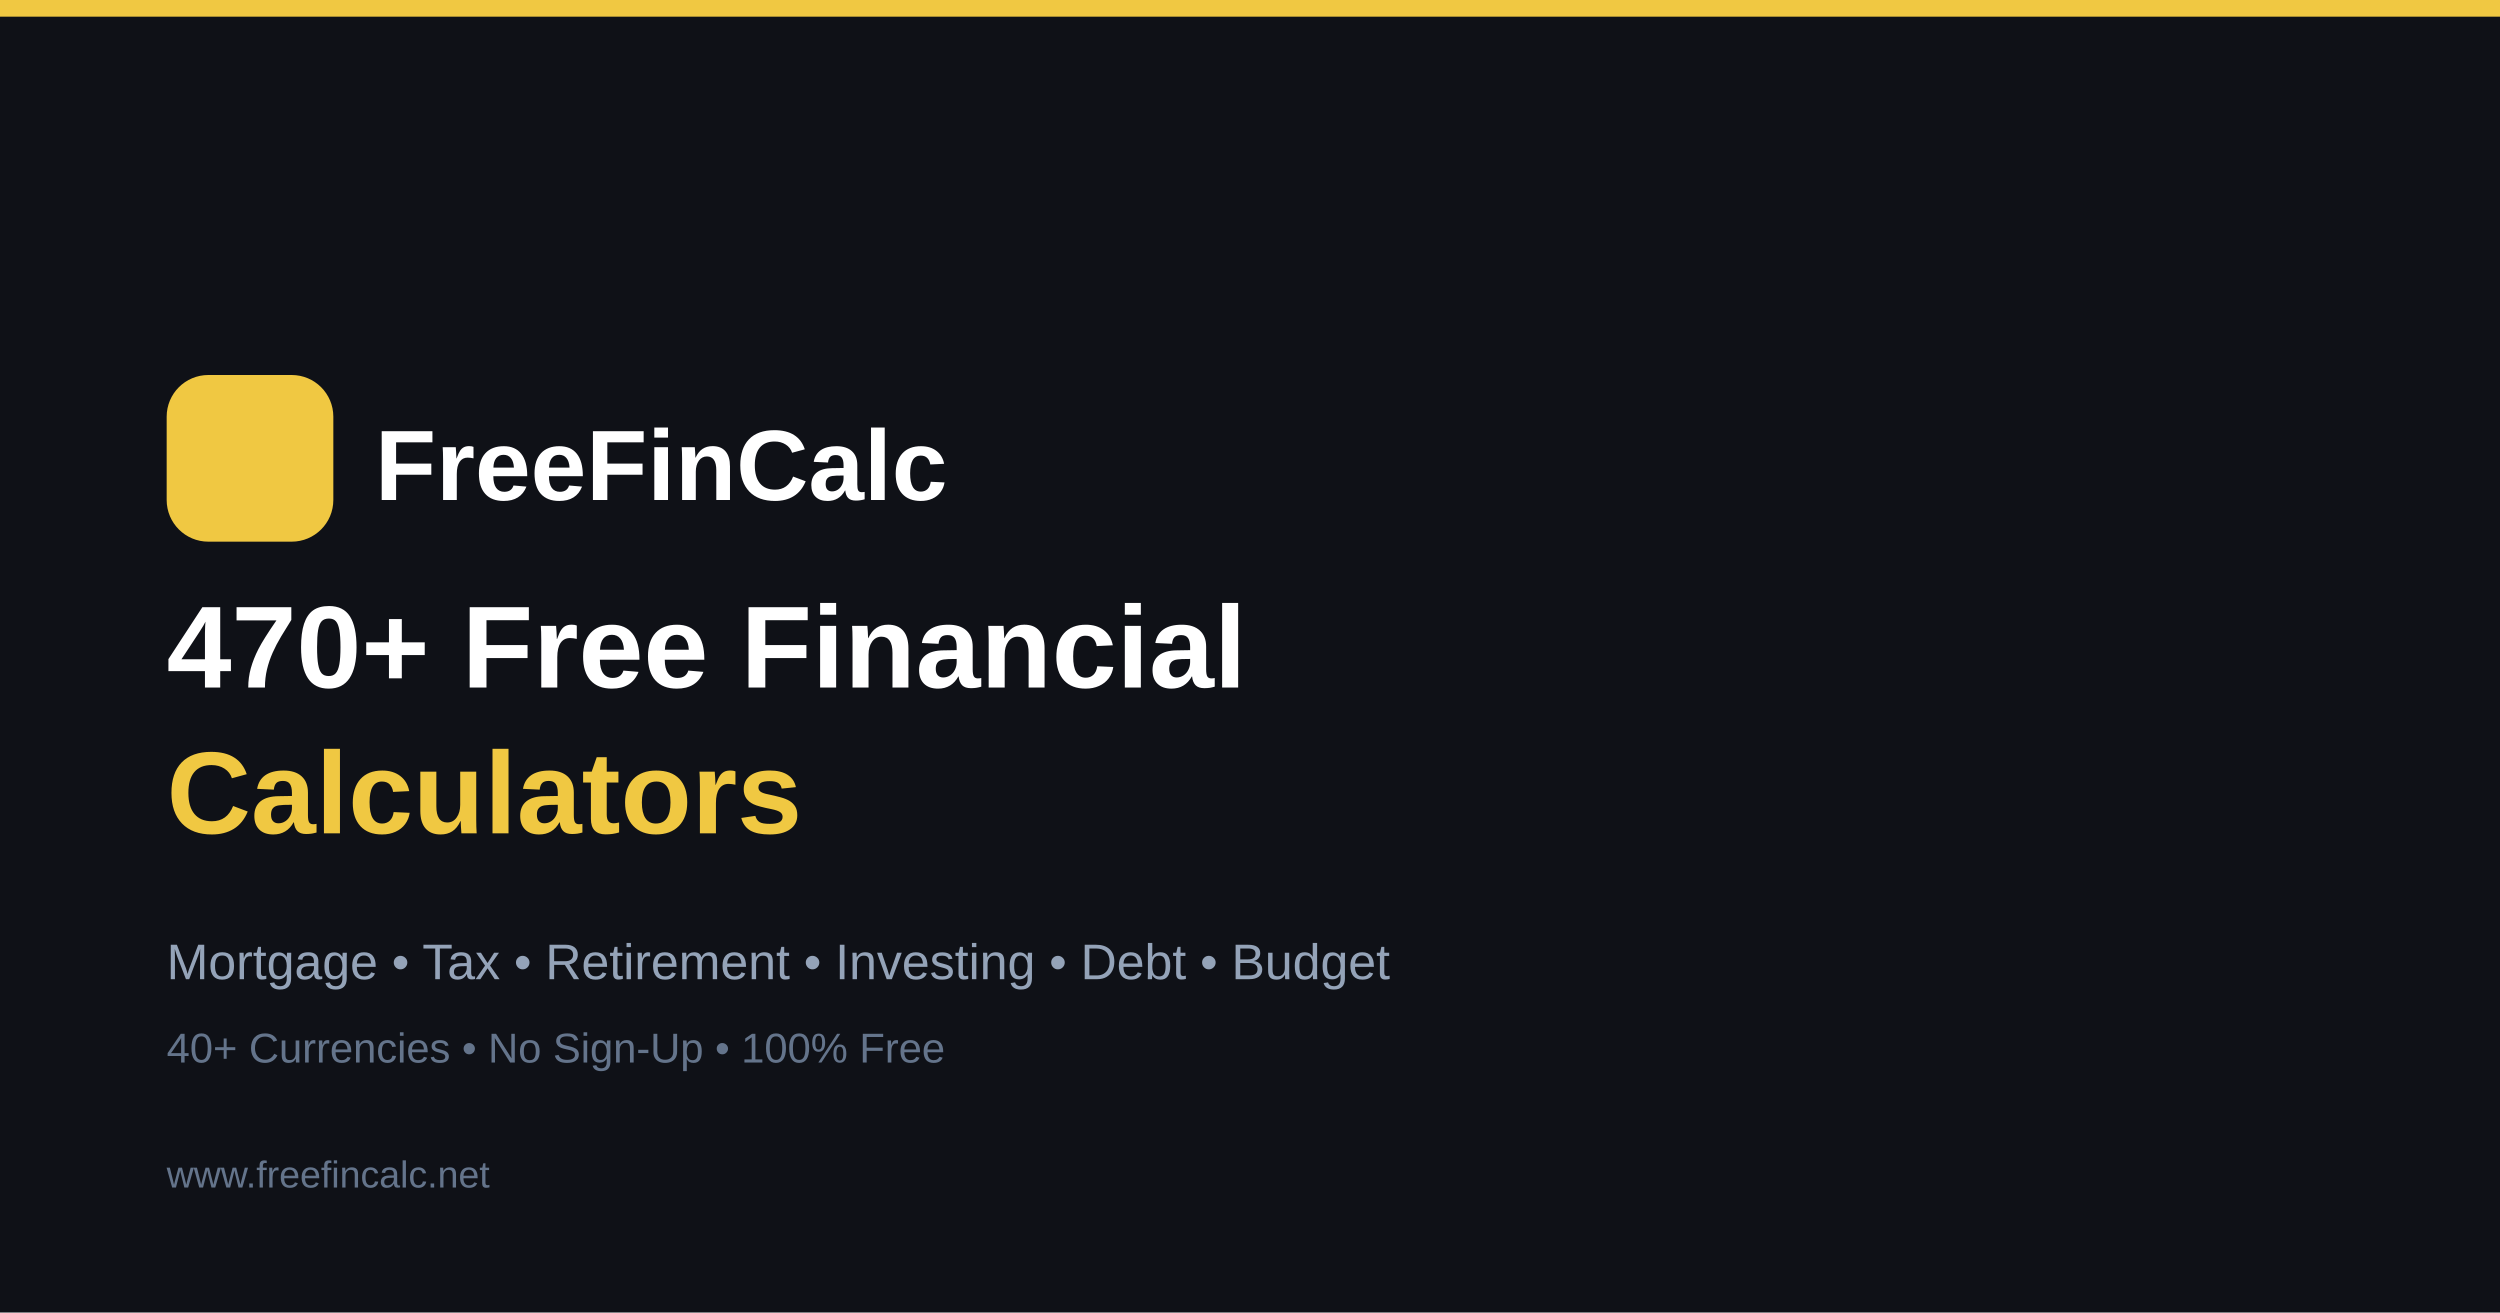
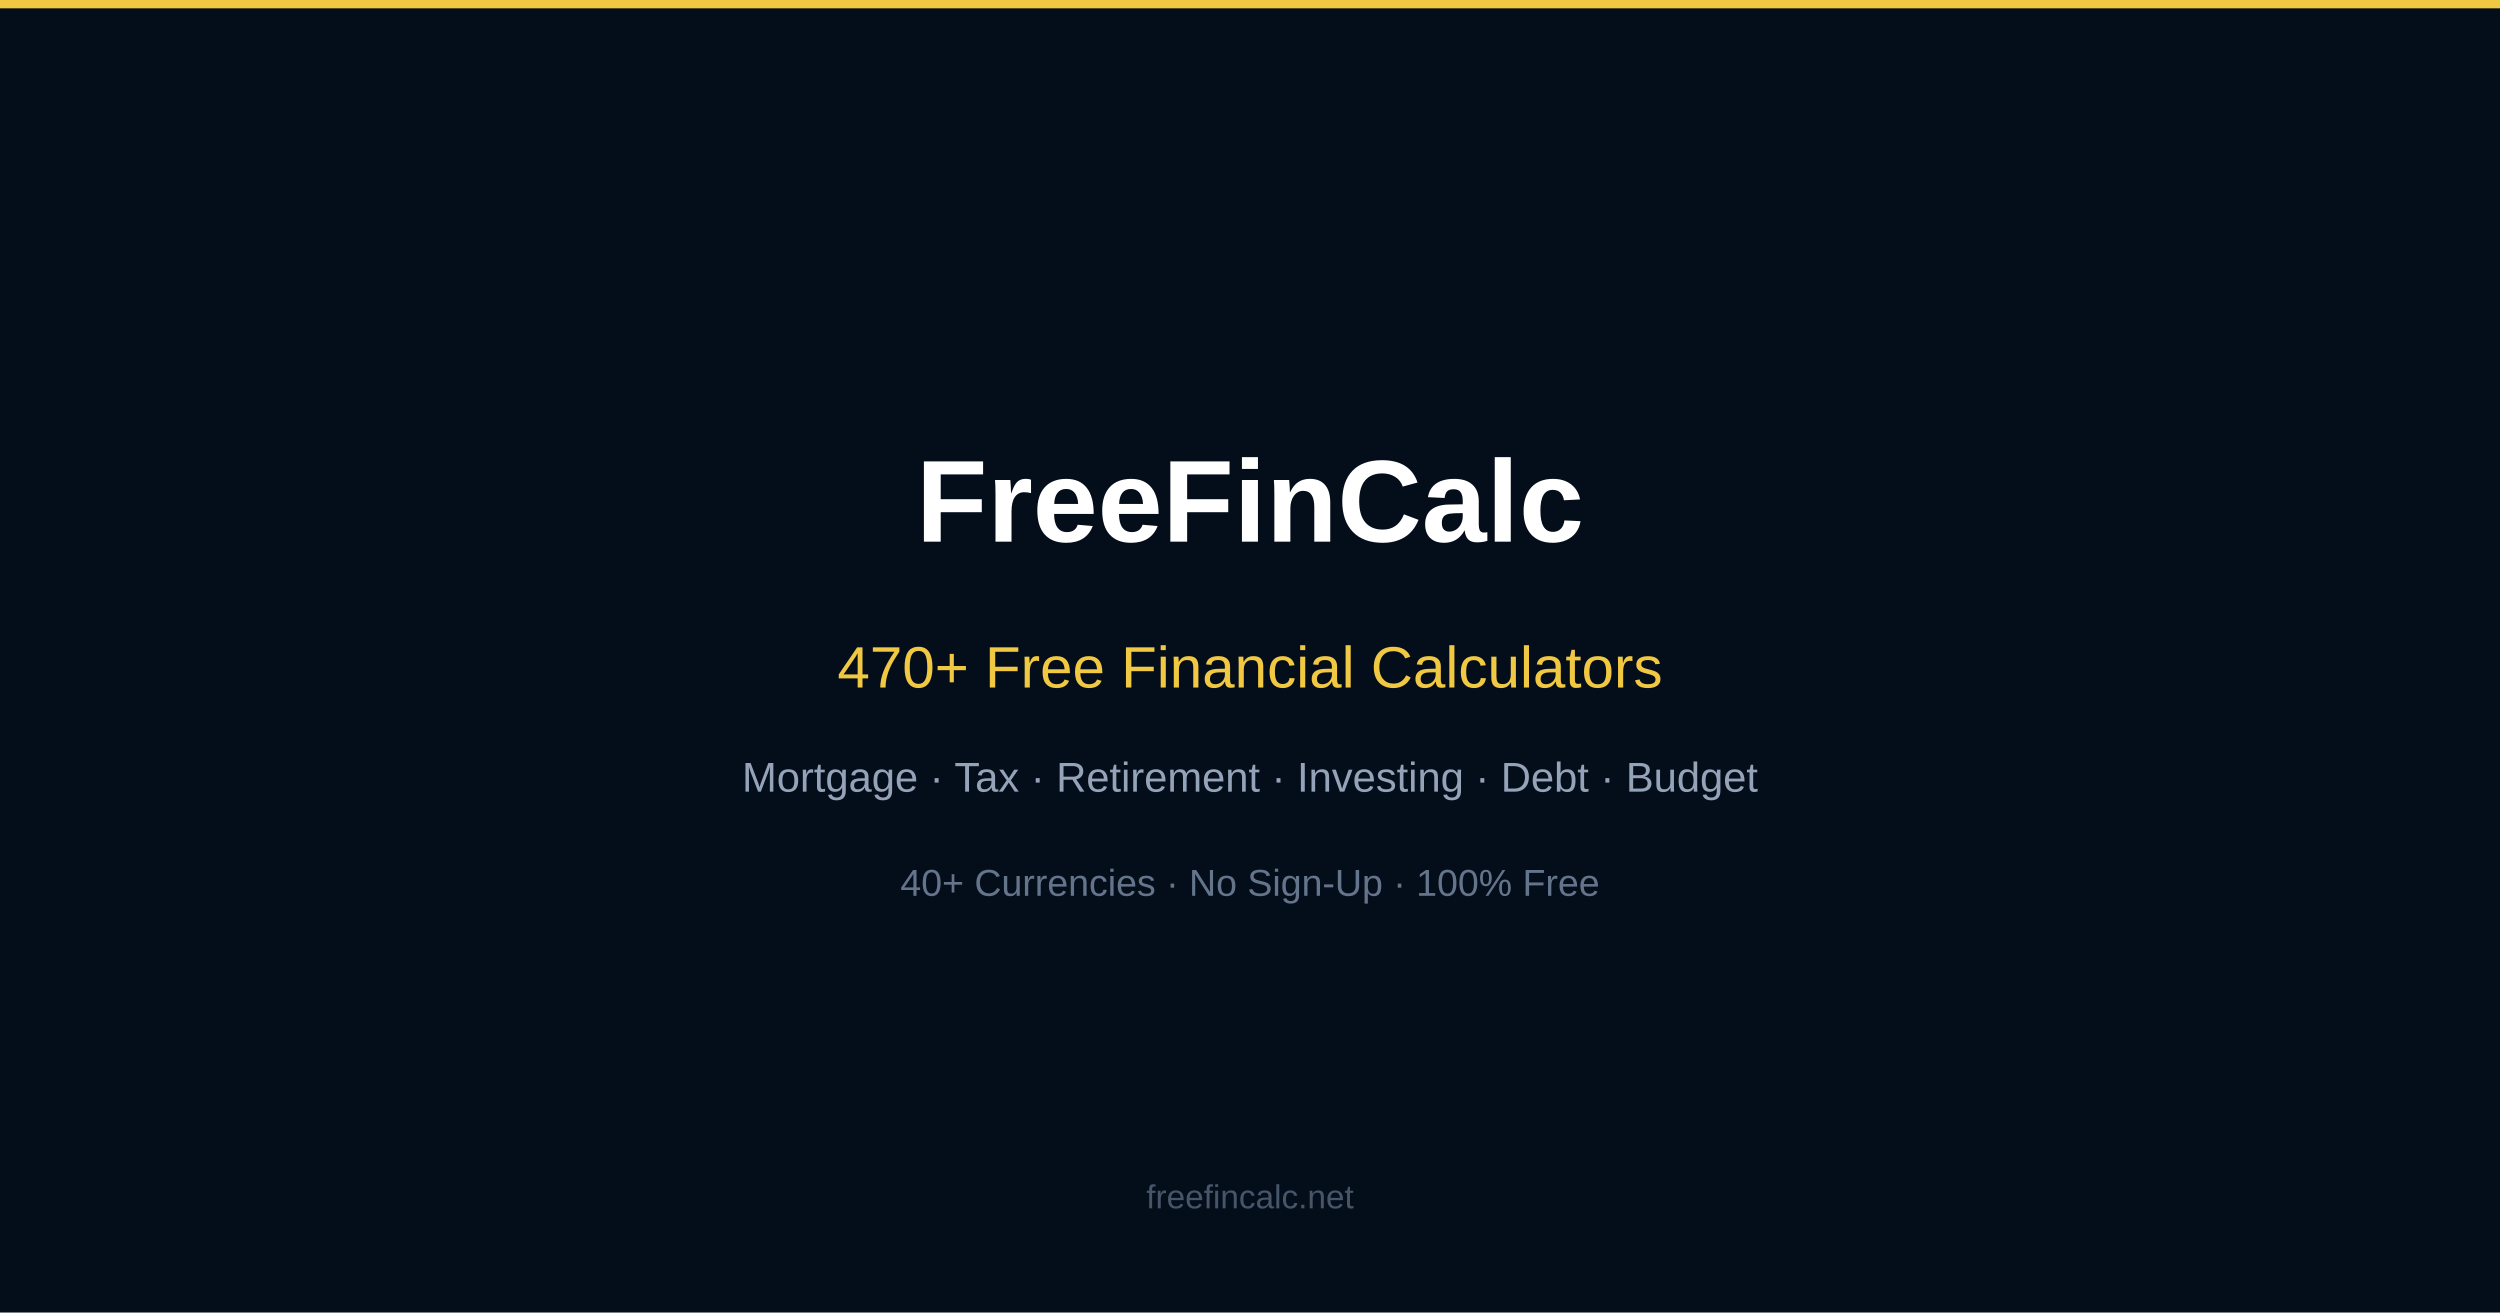
- <svg xmlns="http://www.w3.org/2000/svg" width="1200" height="630">
-   <rect width="1200" height="630" fill="#0f1117" />
-   <rect x="0" y="0" width="1200" height="8" fill="#f0c842" />
-   <rect x="80" y="180" width="80" height="80" rx="20" fill="#f0c842" />
-   <text x="180" y="240" font-family="Arial,sans-serif" font-size="48" font-weight="bold" fill="#ffffff">FreeFinCalc</text>
-   <text x="80" y="330" font-family="Arial,sans-serif" font-size="56" font-weight="bold" fill="#ffffff">470+ Free Financial</text>
-   <text x="80" y="400" font-family="Arial,sans-serif" font-size="56" font-weight="bold" fill="#f0c842">Calculators</text>
-   <text x="80" y="470" font-family="Arial,sans-serif" font-size="24" fill="#94a3b8">Mortgage • Tax • Retirement • Investing • Debt • Budget</text>
-   <text x="80" y="510" font-family="Arial,sans-serif" font-size="20" fill="#64748b">40+ Currencies • No Sign-Up • 100% Free</text>
-   <text x="80" y="570" font-family="Arial,sans-serif" font-size="18" fill="#64748b">www.freefincalc.net</text>
+ <svg xmlns="http://www.w3.org/2000/svg" width="1200" height="630" viewBox="0 0 1200 630">
+   <rect width="1200" height="630" fill="#040d1a" />
+   <rect x="0" y="0" width="1200" height="4" fill="#f0c842" />
+   <text x="600" y="260" fill="#ffffff" font-family="Arial, sans-serif" font-size="56" font-weight="bold" text-anchor="middle">FreeFinCalc</text>
+   <text x="600" y="330" fill="#f0c842" font-family="Arial, sans-serif" font-size="28" text-anchor="middle">470+ Free Financial Calculators</text>
+   <text x="600" y="380" fill="#94a3b8" font-family="Arial, sans-serif" font-size="20" text-anchor="middle">Mortgage · Tax · Retirement · Investing · Debt · Budget</text>
+   <text x="600" y="430" fill="#64748b" font-family="Arial, sans-serif" font-size="18" text-anchor="middle">40+ Currencies · No Sign-Up · 100% Free</text>
+   <text x="600" y="580" fill="#475569" font-family="Arial, sans-serif" font-size="16" text-anchor="middle">freefincalc.net</text>
</svg>
